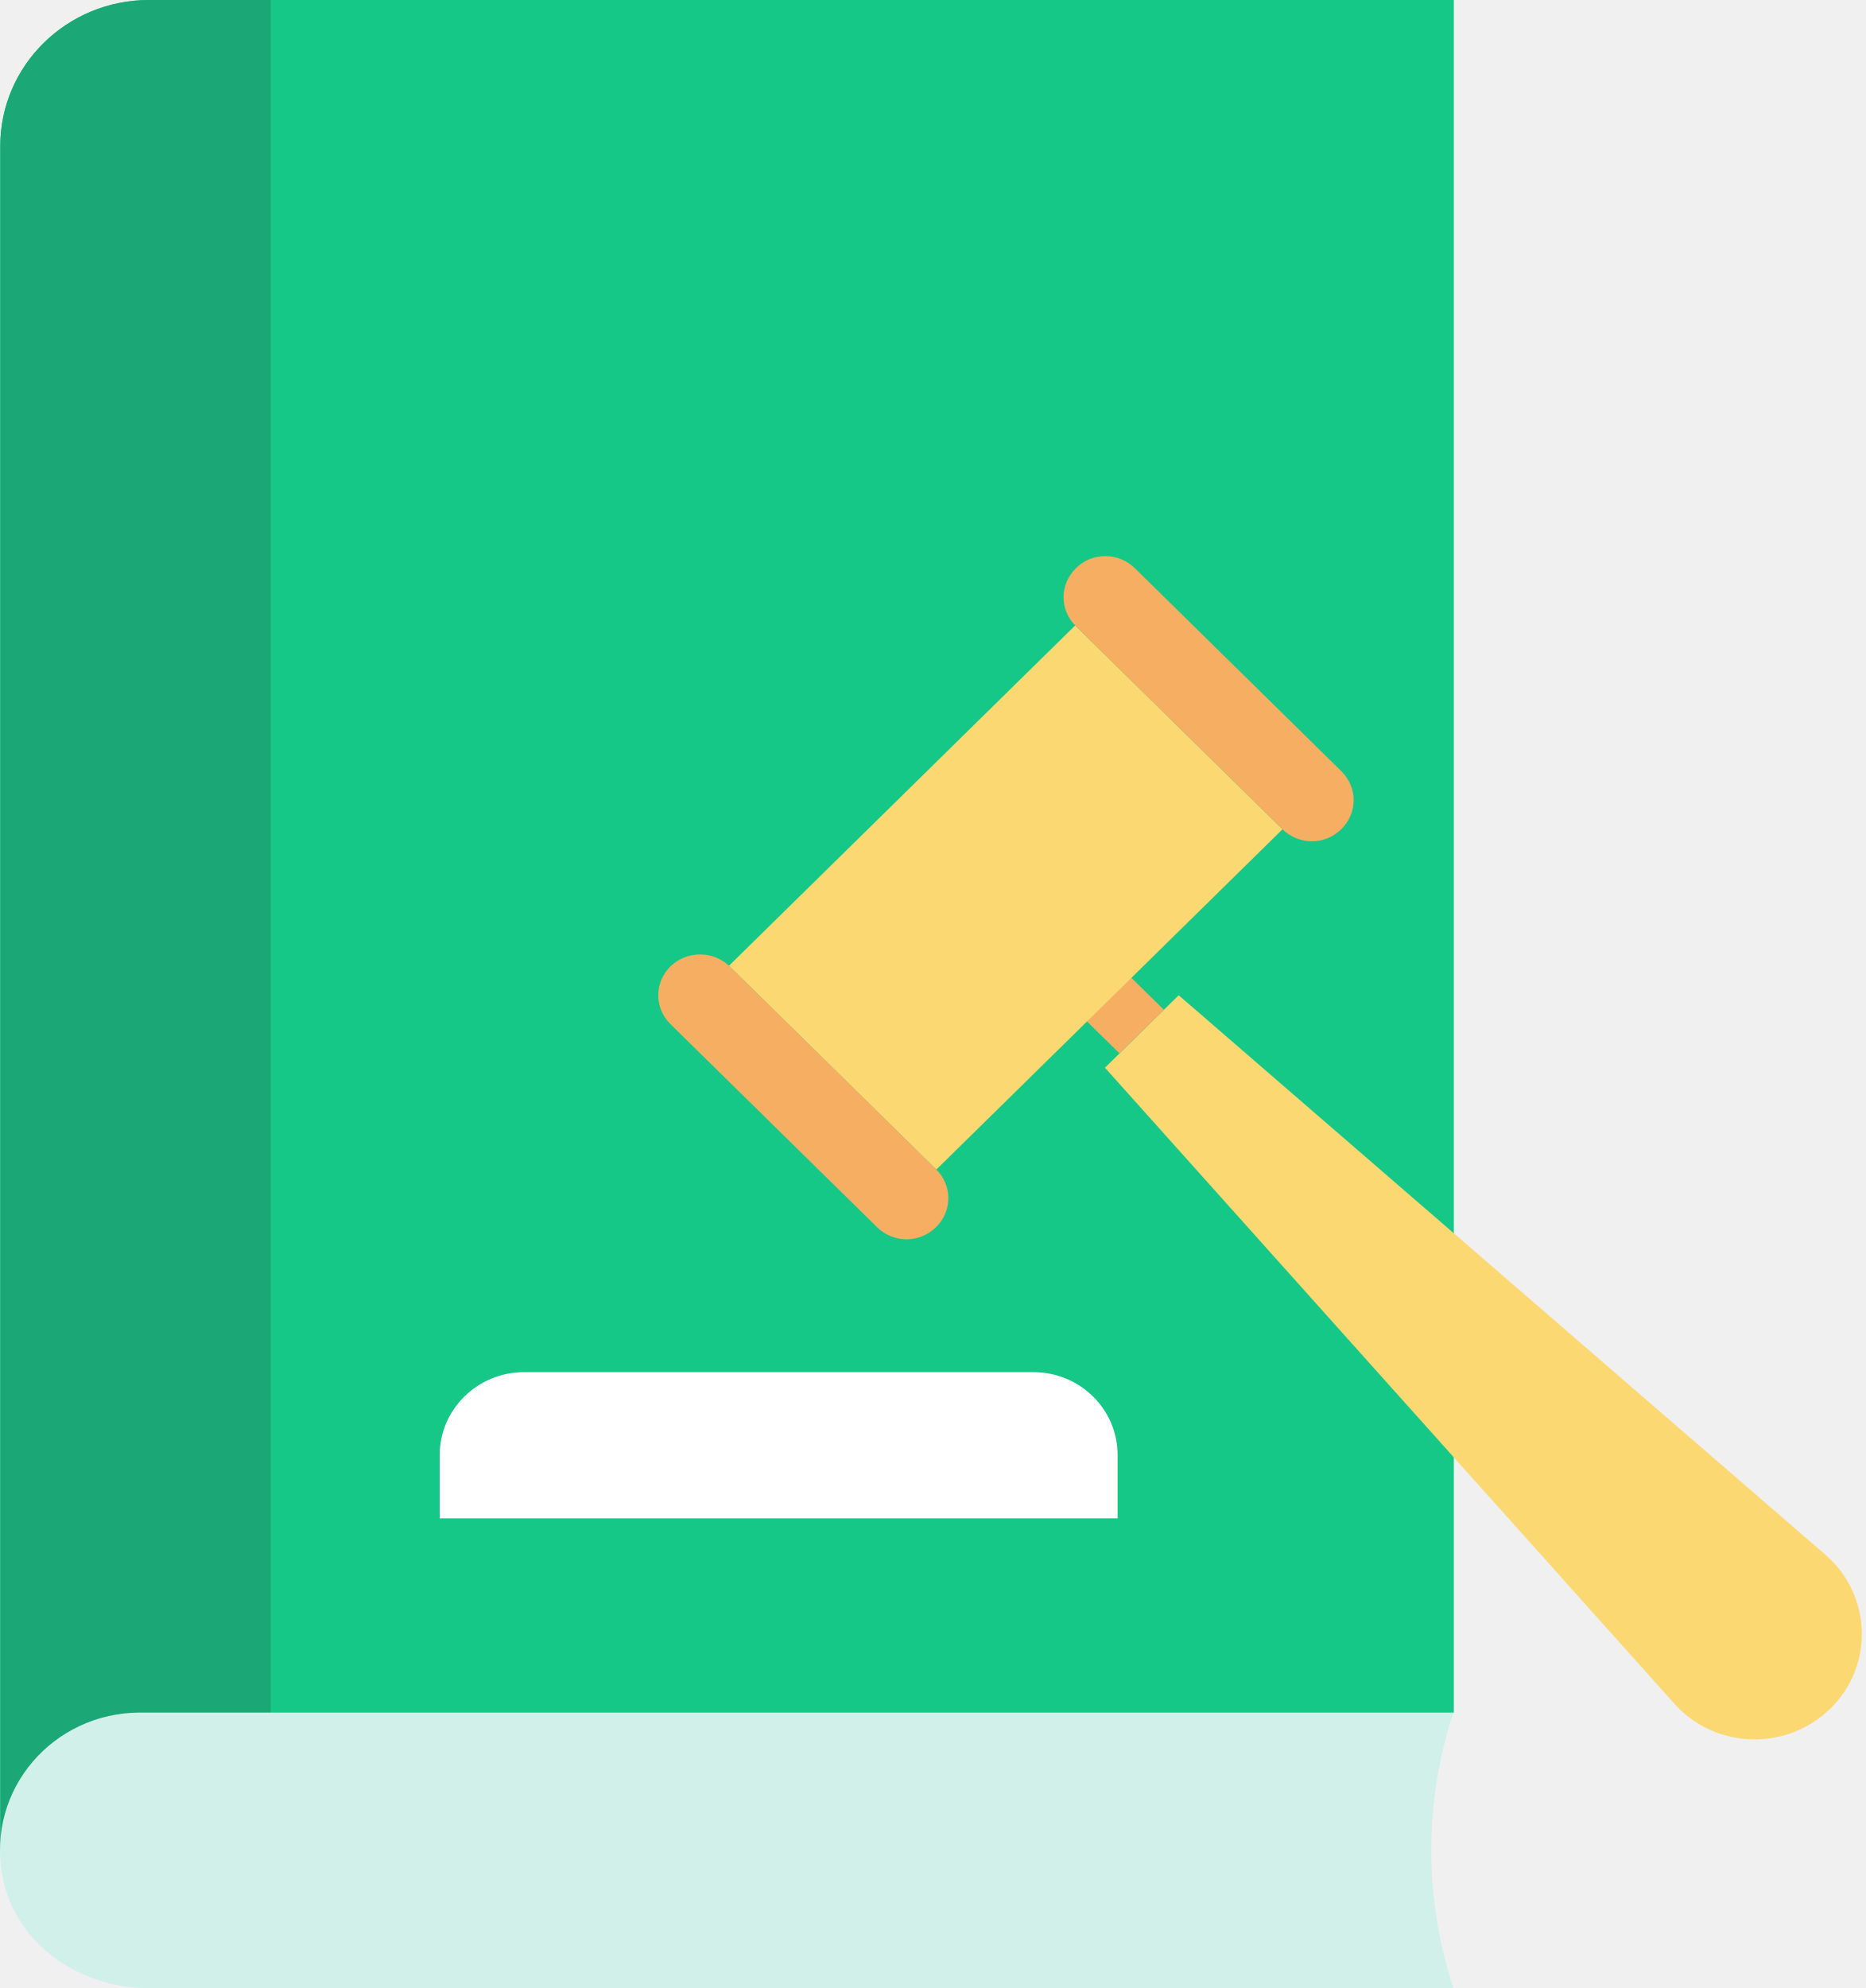
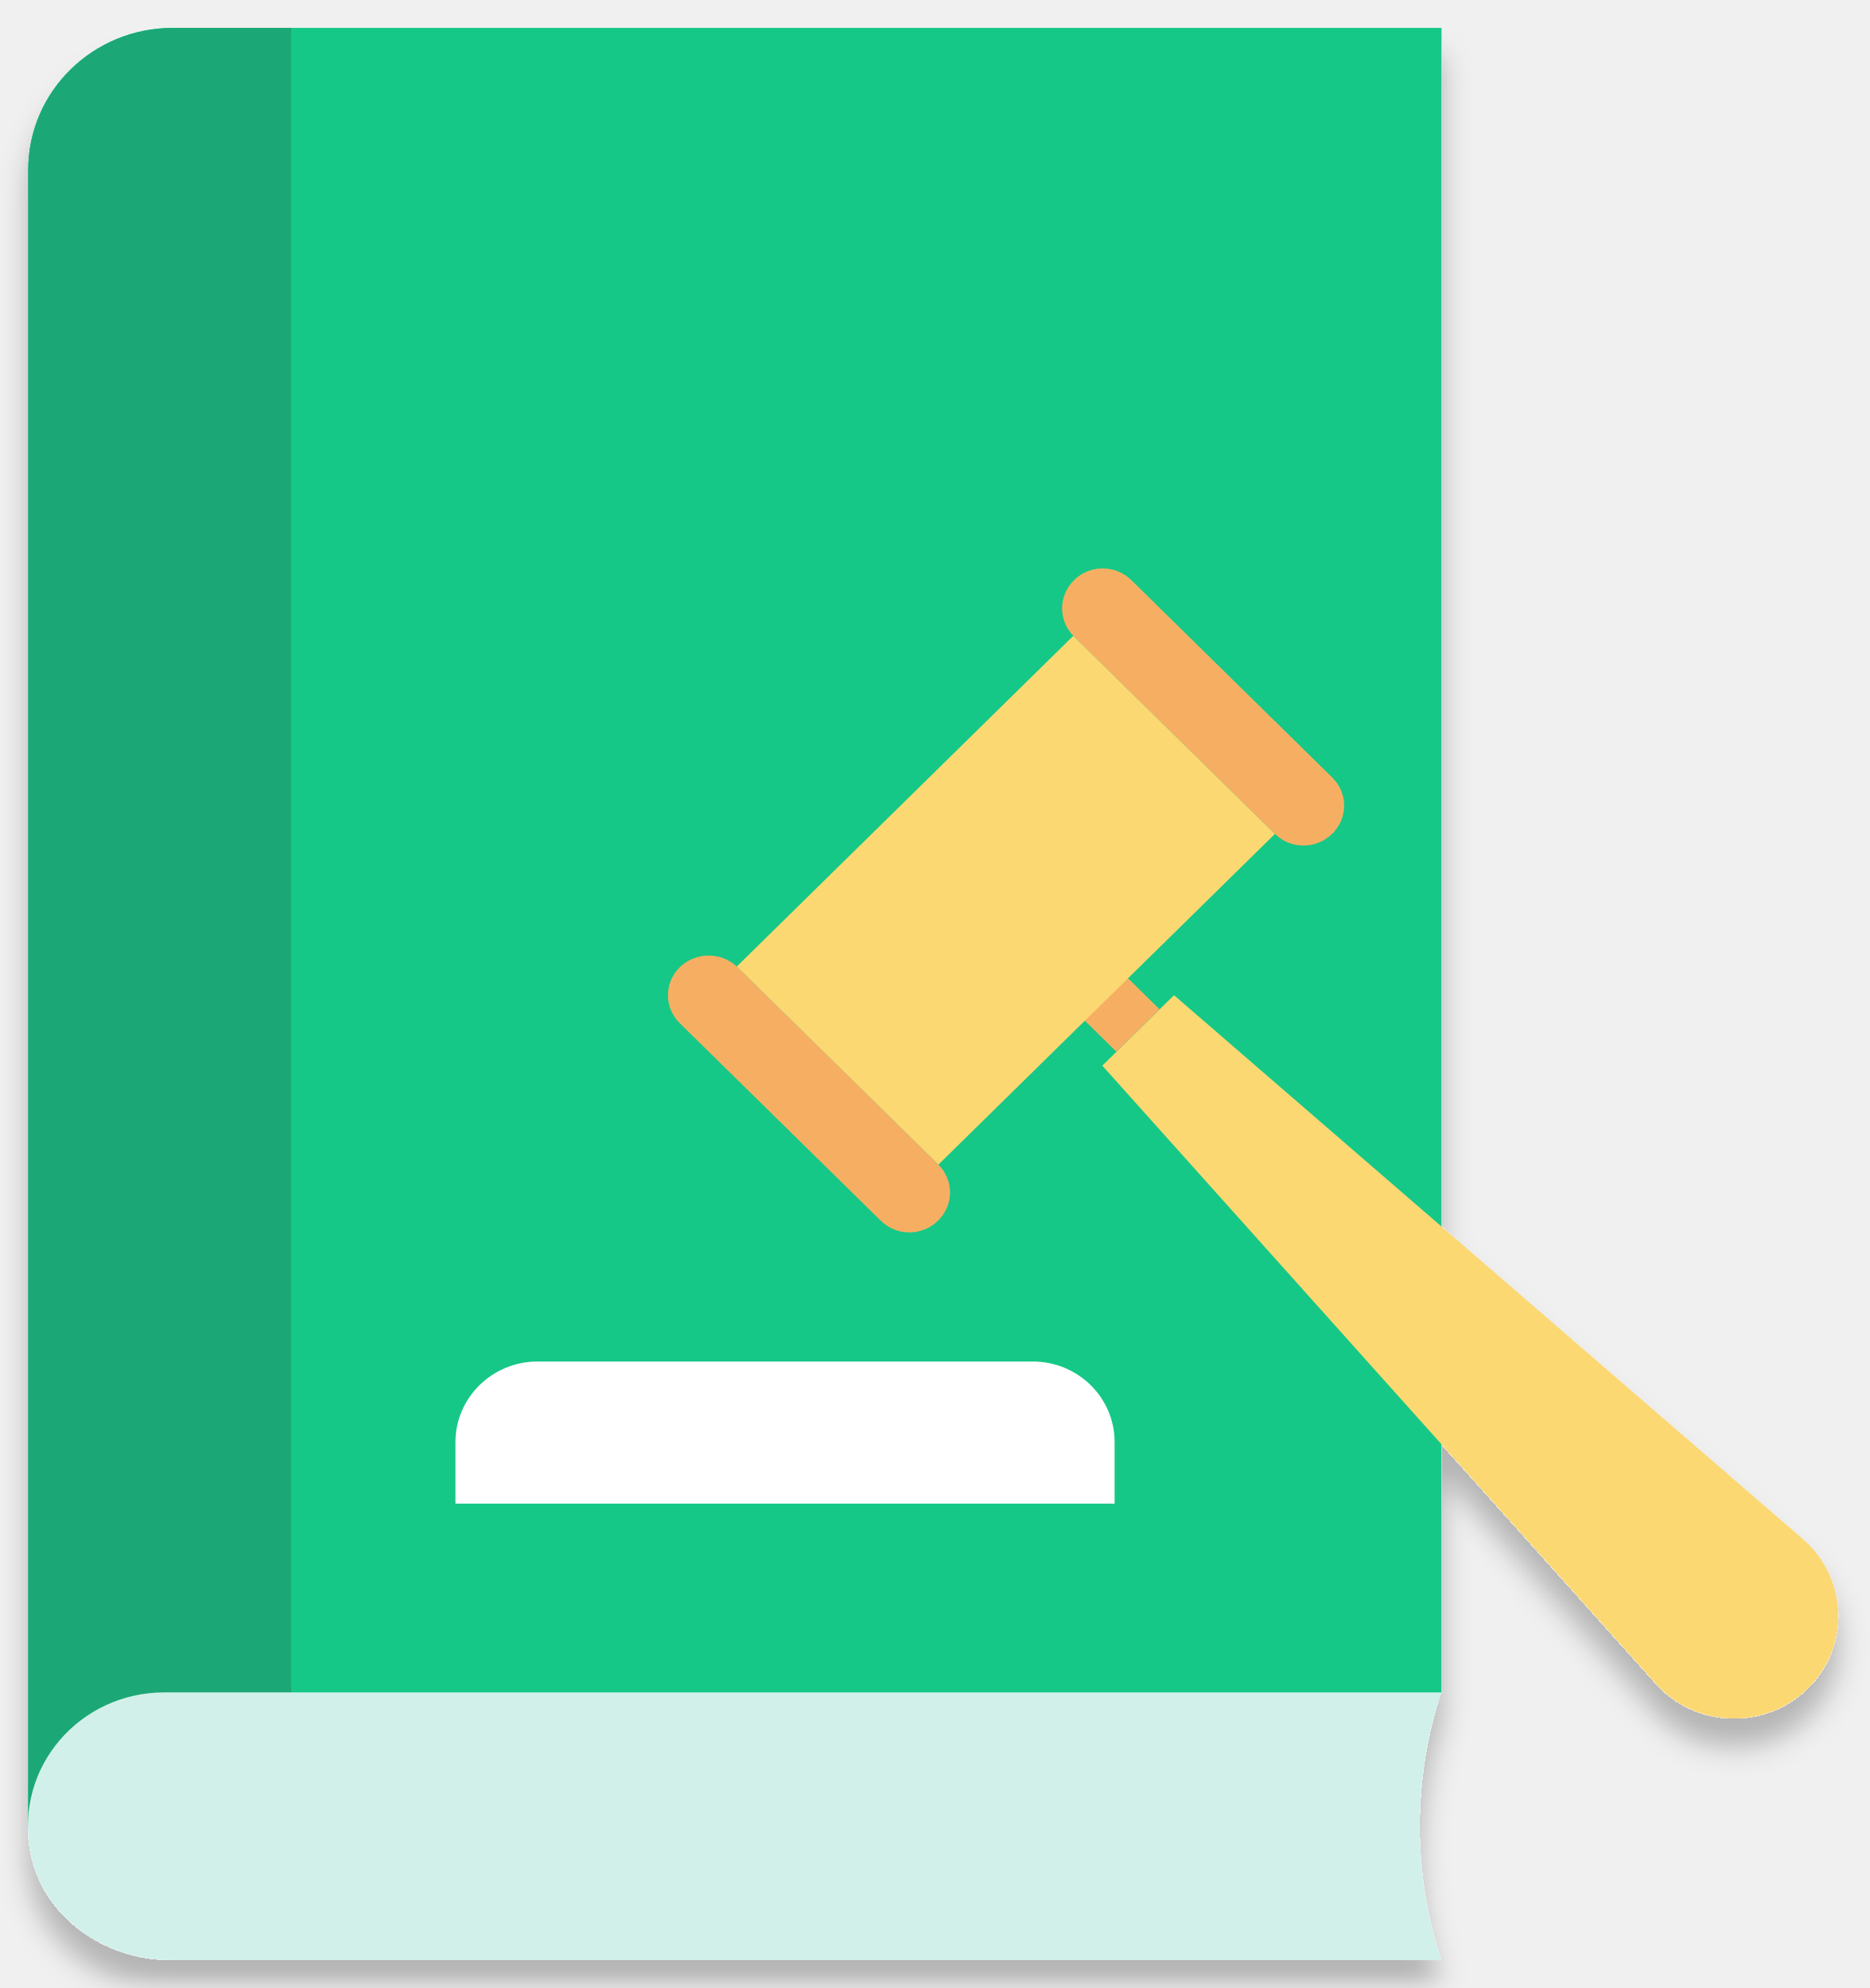
- <svg xmlns="http://www.w3.org/2000/svg" width="260" height="277" viewBox="0 0 260 277" fill="none">
-   <path d="M20.762 0C9.313 0 0.036 9.118 0.036 20.371V257.783H189.629L202.605 238.566V0H20.762Z" fill="#15C887" />
-   <path d="M37.731 0H20.762C9.313 0 0.036 9.118 0.036 20.371V257.783H37.731V0Z" fill="#1CA876" />
-   <path d="M19.53 238.624C7.493 238.624 -1.902 249.242 0.33 261.361C1.974 270.652 10.898 277 20.528 277C79.243 277 143.831 277 202.546 277C198.436 264.535 198.436 251.089 202.546 238.624C143.478 238.624 78.598 238.624 19.53 238.624Z" fill="#D2F0EA" />
-   <path d="M164.264 138.673L153.988 148.772L233.313 237.355C239.009 243.76 248.99 244.049 255.097 238.047C261.203 232.045 260.851 222.235 254.392 216.637L164.264 138.673Z" fill="#FBD872" />
-   <path d="M155.465 134.08L149.279 140.16L156.005 146.77L162.191 140.69L155.465 134.08Z" fill="#F6AF62" />
-   <path d="M149.835 87.149L101.591 134.565L130.487 162.966L178.731 115.55L149.835 87.149Z" fill="#FBD872" />
-   <path d="M93.453 134.633C91.163 136.884 91.163 140.462 93.453 142.713L122.223 170.99C124.513 173.24 128.154 173.24 130.443 170.99C132.733 168.739 132.733 165.161 130.443 162.911L101.673 134.633C99.383 132.441 95.743 132.441 93.453 134.633Z" fill="#F6AF62" />
-   <path d="M149.937 79.176C147.647 81.426 147.647 85.004 149.937 87.255L178.708 115.532C180.998 117.783 184.638 117.783 186.928 115.532C189.218 113.281 189.218 109.703 186.928 107.453L158.157 79.176C155.867 76.925 152.168 76.925 149.937 79.176Z" fill="#F6AF62" />
-   <path d="M144.007 191.188H73.02C66.561 191.188 61.276 196.381 61.276 202.729V211.559H155.75V202.729C155.75 196.381 150.524 191.188 144.007 191.188Z" fill="white" />
+ <svg xmlns="http://www.w3.org/2000/svg" width="268" height="285" viewBox="-4 -4 268 285" fill="none">
+   <g filter="url(#filter0_d_law)">
+     <path d="M20.762 0C9.313 0 0.036 9.118 0.036 20.371V257.783H189.629L202.605 238.566V0H20.762Z" fill="#15C887" />
+     <path d="M37.731 0H20.762C9.313 0 0.036 9.118 0.036 20.371V257.783H37.731V0Z" fill="#1CA876" />
+     <path d="M19.53 238.624C7.493 238.624 -1.902 249.242 0.33 261.361C1.974 270.652 10.898 277 20.528 277C79.243 277 143.831 277 202.546 277C198.436 264.535 198.436 251.089 202.546 238.624C143.478 238.624 78.598 238.624 19.53 238.624Z" fill="#D2F0EA" />
+     <path d="M164.264 138.673L153.988 148.772L233.313 237.355C239.009 243.76 248.99 244.049 255.097 238.047C261.203 232.045 260.851 222.235 254.392 216.637L164.264 138.673Z" fill="#FBD872" />
+     <path d="M155.465 134.08L149.279 140.16L156.005 146.77L162.191 140.69L155.465 134.08Z" fill="#F6AF62" />
+     <path d="M149.835 87.149L101.591 134.565L130.487 162.966L178.731 115.55L149.835 87.149Z" fill="#FBD872" />
+     <path d="M93.453 134.633C91.163 136.884 91.163 140.462 93.453 142.713L122.223 170.99C124.513 173.24 128.154 173.24 130.443 170.99C132.733 168.739 132.733 165.161 130.443 162.911L101.673 134.633C99.383 132.441 95.743 132.441 93.453 134.633Z" fill="#F6AF62" />
+     <path d="M149.937 79.176C147.647 81.426 147.647 85.004 149.937 87.255L178.708 115.532C180.998 117.783 184.638 117.783 186.928 115.532C189.218 113.281 189.218 109.703 186.928 107.453L158.157 79.176C155.867 76.925 152.168 76.925 149.937 79.176Z" fill="#F6AF62" />
+     <path d="M144.007 191.188H73.02C66.561 191.188 61.276 196.381 61.276 202.729V211.559H155.75V202.729C155.75 196.381 150.524 191.188 144.007 191.188Z" fill="white" />
+   </g>
+   <defs>
+     <filter id="filter0_d_law" x="-4" y="0" width="268" height="285" filterUnits="userSpaceOnUse" color-interpolation-filters="sRGB">
+       <feFlood flood-opacity="0" result="BackgroundImageFix" />
+       <feColorMatrix in="SourceAlpha" type="matrix" values="0 0 0 0 0 0 0 0 0 0 0 0 0 0 0 0 0 0 127 0" result="hardAlpha" />
+       <feOffset dy="4" />
+       <feGaussianBlur stdDeviation="2" />
+       <feComposite in2="hardAlpha" operator="out" />
+       <feColorMatrix type="matrix" values="0 0 0 0 0 0 0 0 0 0 0 0 0 0 0 0 0 0 0.25 0" />
+       <feBlend mode="normal" in2="BackgroundImageFix" result="effect1_dropShadow" />
+       <feBlend mode="normal" in="SourceGraphic" in2="effect1_dropShadow" result="shape" />
+     </filter>
+   </defs>
</svg>
